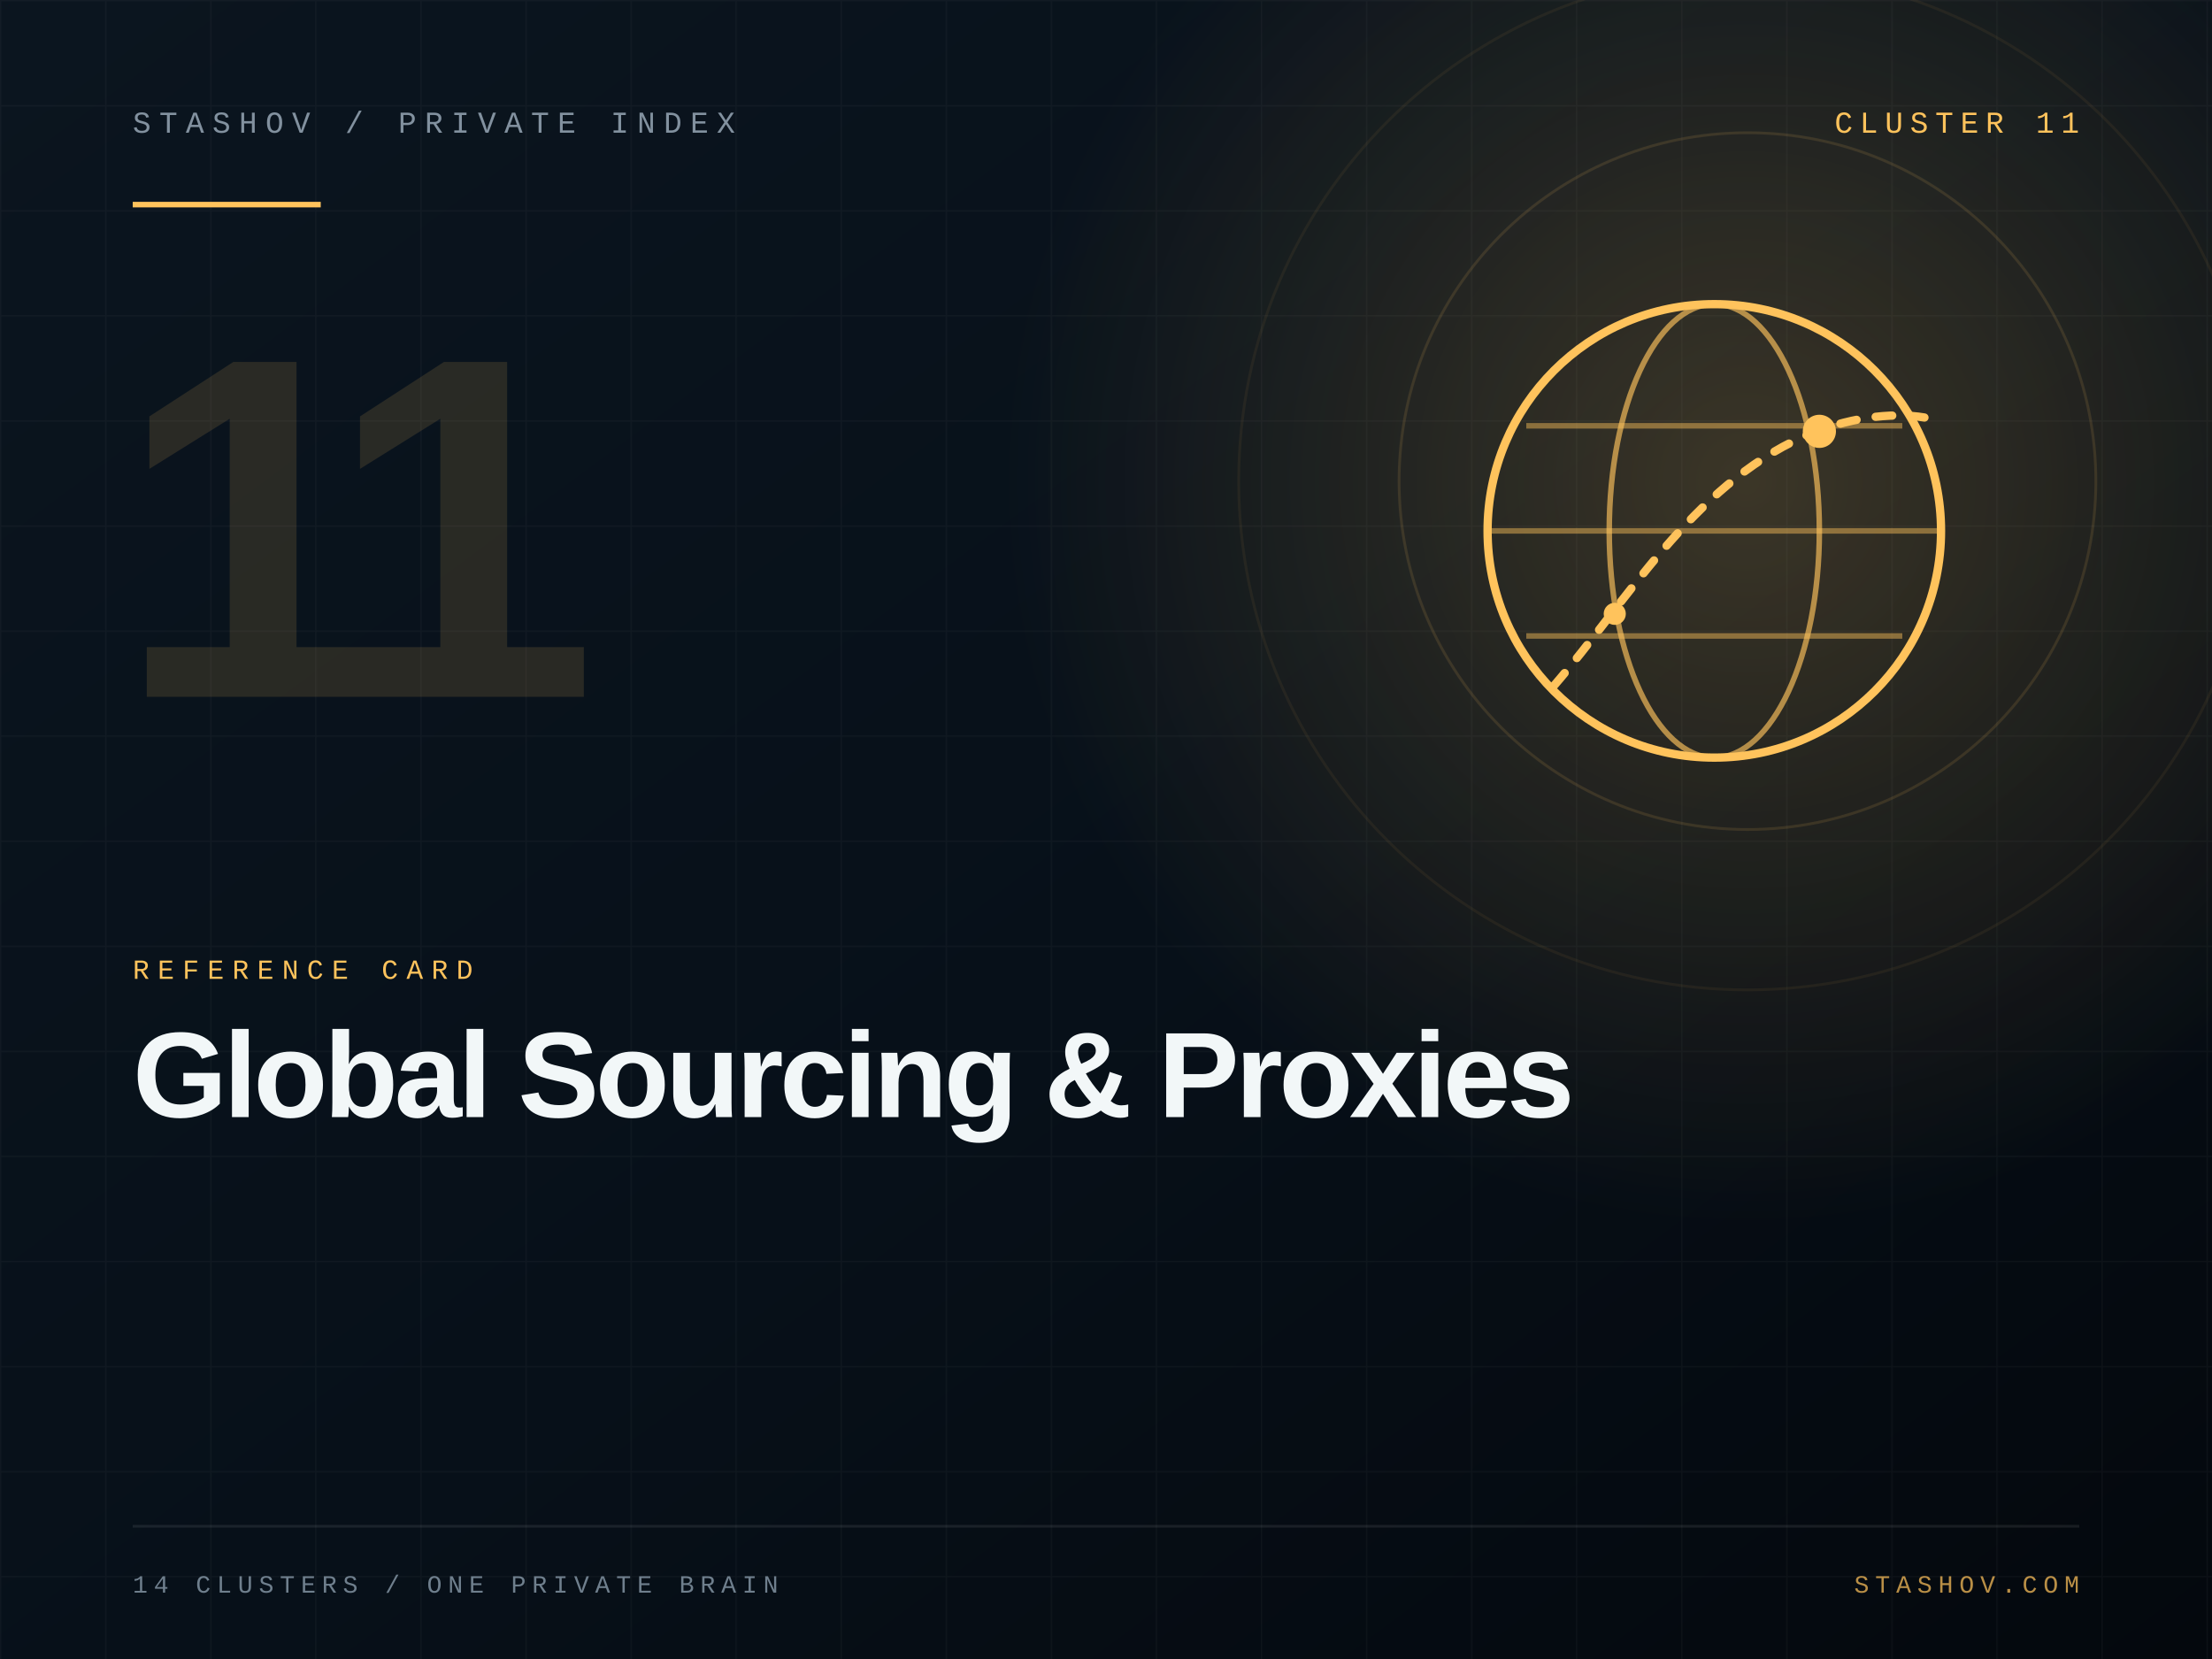
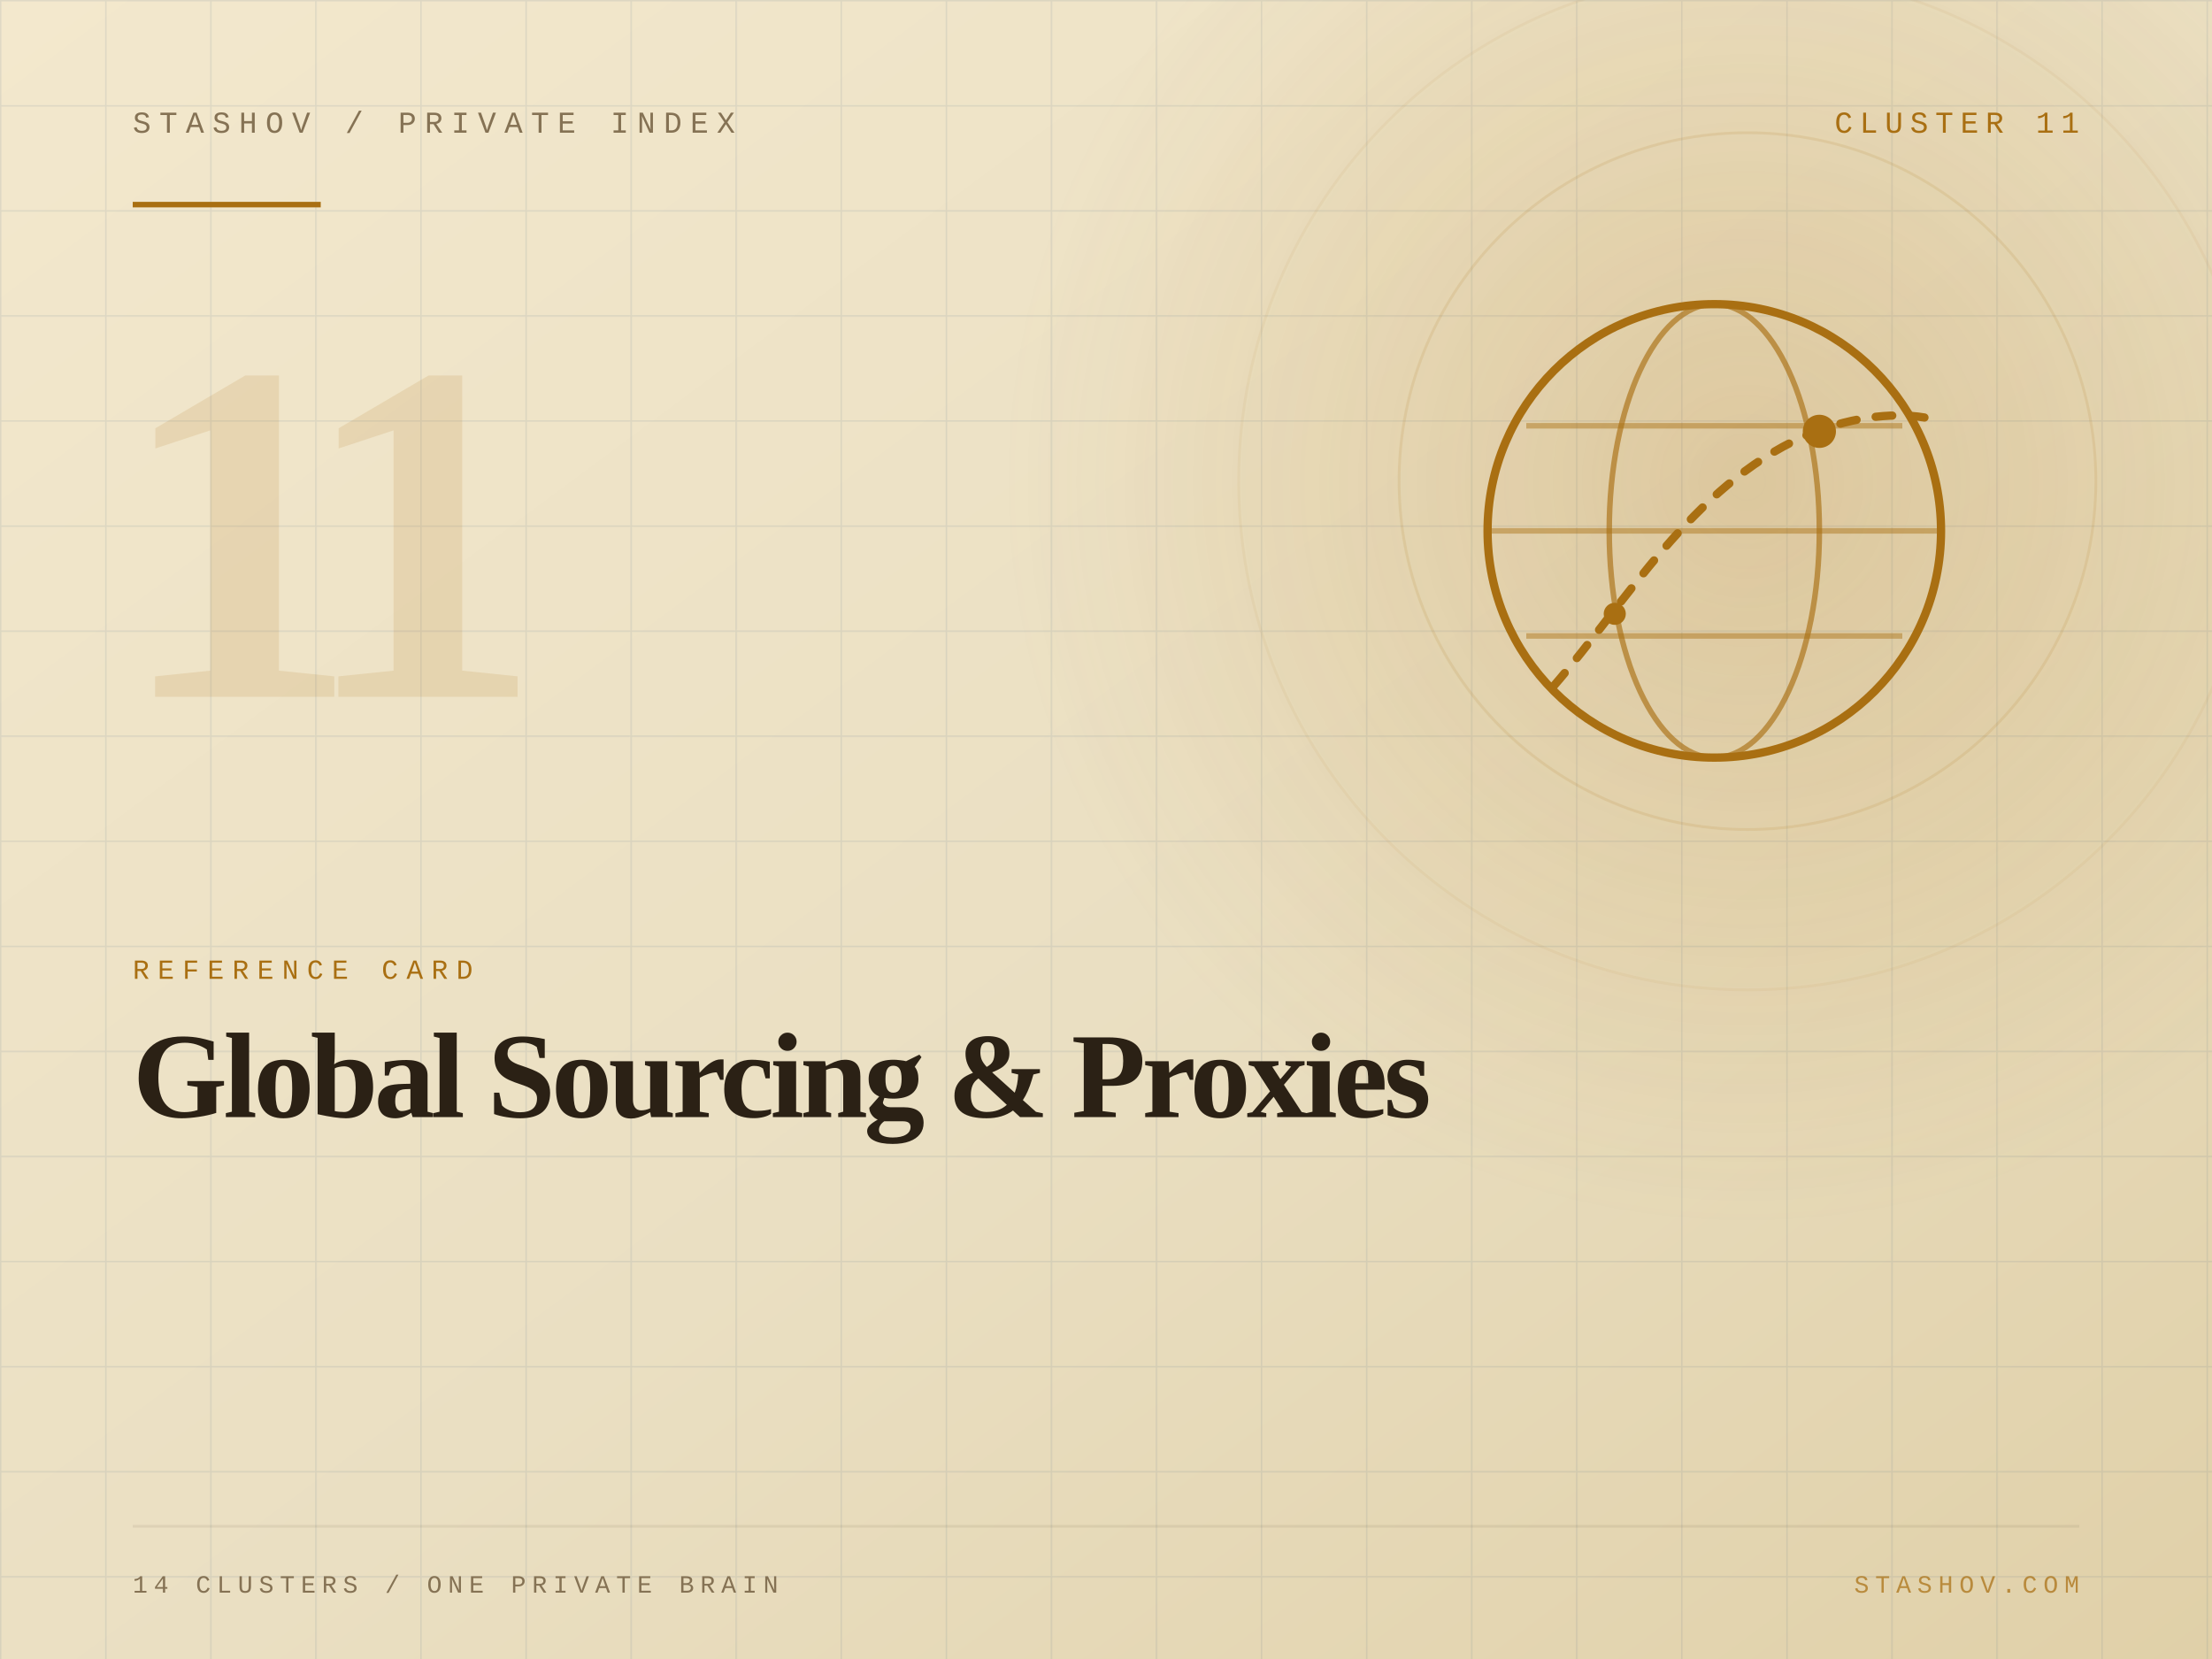
<svg xmlns="http://www.w3.org/2000/svg" width="800" height="600" viewBox="0 0 800 600" role="img" aria-label="Global Sourcing &amp; Proxies reference card">
  <defs>
    <linearGradient id="bg" x1="0" y1="0" x2="1" y2="1">
-       <stop offset="0" stop-color="#0b151f" />
-       <stop offset="0.55" stop-color="#071019" />
-       <stop offset="1" stop-color="#04080d" />
+       <stop offset="0" stop-color="#f3e8cd" />
+       <stop offset="0.55" stop-color="#eadfc2" />
+       <stop offset="1" stop-color="#e0d0a8" />
    </linearGradient>
    <radialGradient id="glow" cx="0.5" cy="0.5" r="0.5">
-       <stop offset="0" stop-color="#ffc35c" stop-opacity="0.3" />
-       <stop offset="1" stop-color="#ffc35c" stop-opacity="0" />
+       <stop offset="0" stop-color="#a96f12" stop-opacity="0.3" />
+       <stop offset="1" stop-color="#a96f12" stop-opacity="0" />
    </radialGradient>
    <pattern id="grid" width="38" height="38" patternUnits="userSpaceOnUse">
-       <path d="M38 0H0V38" fill="none" stroke="#ffffff" stroke-opacity="0.035" />
+       <path d="M38 0H0V38" fill="none" stroke="#31517e" stroke-opacity="0.10" />
    </pattern>
  </defs>
  <rect width="800" height="600" fill="url(#bg)" />
  <rect width="800" height="600" fill="url(#grid)" />
  <circle cx="632" cy="174" r="270" fill="url(#glow)" opacity="0.7" />
-   <circle cx="632" cy="174" r="126" fill="none" stroke="#ffc35c" stroke-opacity="0.12" stroke-width="1" />
-   <circle cx="632" cy="174" r="184" fill="none" stroke="#ffc35c" stroke-opacity="0.06" stroke-width="1" />
-   <path d="M48 74h68" stroke="#ffc35c" stroke-width="2" />
-   <text x="48" y="48" fill="#82919f" font-family="Consolas, 'Courier New', monospace" font-size="11" letter-spacing="3">STASHOV / PRIVATE INDEX</text>
-   <text x="752" y="48" text-anchor="end" fill="#ffc35c" font-family="Consolas, 'Courier New', monospace" font-size="11" letter-spacing="2.5">CLUSTER 11</text>
-   <text x="42" y="252" fill="#ffc35c" fill-opacity="0.13" font-family="'Segoe UI', Arial, sans-serif" font-size="176" font-weight="700" letter-spacing="-12">11</text>
+   <circle cx="632" cy="174" r="126" fill="none" stroke="#a96f12" stroke-opacity="0.12" stroke-width="1" />
+   <circle cx="632" cy="174" r="184" fill="none" stroke="#a96f12" stroke-opacity="0.06" stroke-width="1" />
+   <path d="M48 74h68" stroke="#a96f12" stroke-width="2" />
+   <text x="48" y="48" fill="#857254" font-family="Consolas, 'Courier New', monospace" font-size="11" letter-spacing="3">STASHOV / PRIVATE INDEX</text>
+   <text x="752" y="48" text-anchor="end" fill="#a96f12" font-family="Consolas, 'Courier New', monospace" font-size="11" letter-spacing="2.5">CLUSTER 11</text>
+   <text x="42" y="252" fill="#a96f12" fill-opacity="0.13" font-family="Georgia, 'Times New Roman', serif" font-size="176" font-weight="700" letter-spacing="-12">11</text>
  <g transform="translate(500 72)">
-     <circle cx="120" cy="120" r="82" fill="none" stroke="#ffc35c" stroke-width="3" />
-     <ellipse cx="120" cy="120" rx="38" ry="82" fill="none" stroke="#ffc35c" stroke-width="2" opacity="0.65" />
-     <path d="M38 120h164M52 82h136M52 158h136" stroke="#ffc35c" stroke-width="2" opacity="0.45" />
-     <path d="M62 176C88 146 112 104 152 86c16-7 32-9 44-7" fill="none" stroke="#ffc35c" stroke-width="3" stroke-dasharray="6 7" stroke-linecap="round" />
-     <circle cx="158" cy="84" r="6" fill="#ffc35c" />
-     <circle cx="84" cy="150" r="4" fill="#ffc35c" />
+     <circle cx="120" cy="120" r="82" fill="none" stroke="#a96f12" stroke-width="3" />
+     <ellipse cx="120" cy="120" rx="38" ry="82" fill="none" stroke="#a96f12" stroke-width="2" opacity="0.65" />
+     <path d="M38 120h164M52 82h136M52 158h136" stroke="#a96f12" stroke-width="2" opacity="0.45" />
+     <path d="M62 176C88 146 112 104 152 86c16-7 32-9 44-7" fill="none" stroke="#a96f12" stroke-width="3" stroke-dasharray="6 7" stroke-linecap="round" />
+     <circle cx="158" cy="84" r="6" fill="#a96f12" />
+     <circle cx="84" cy="150" r="4" fill="#a96f12" />
  </g>
-   <text x="48" y="354" fill="#ffc35c" font-family="Consolas, 'Courier New', monospace" font-size="10" letter-spacing="3">REFERENCE CARD</text>
-   <text x="48" y="404" fill="#f2f7f8" font-family="'Segoe UI', Arial, sans-serif" font-size="44" font-weight="600" letter-spacing="-1.4">
+   <text x="48" y="354" fill="#a96f12" font-family="Consolas, 'Courier New', monospace" font-size="10" letter-spacing="3">REFERENCE CARD</text>
+   <text x="48" y="404" fill="#2b2115" font-family="Georgia, 'Times New Roman', serif" font-size="44" font-weight="600" letter-spacing="-1.4">
    <tspan x="48" dy="0">Global Sourcing &amp; Proxies</tspan>
  </text>
-   <path d="M48 552h704" stroke="#ffffff" stroke-opacity="0.08" />
-   <text x="48" y="576" fill="#6f7f8d" font-family="Consolas, 'Courier New', monospace" font-size="9" letter-spacing="2.2">14 CLUSTERS / ONE PRIVATE BRAIN</text>
-   <text x="752" y="576" text-anchor="end" fill="#ffc35c" fill-opacity="0.72" font-family="Consolas, 'Courier New', monospace" font-size="9" letter-spacing="2.2">STASHOV.COM</text>
+   <path d="M48 552h704" stroke="#4a3823" stroke-opacity="0.08" />
+   <text x="48" y="576" fill="#857254" font-family="Consolas, 'Courier New', monospace" font-size="9" letter-spacing="2.2">14 CLUSTERS / ONE PRIVATE BRAIN</text>
+   <text x="752" y="576" text-anchor="end" fill="#a96f12" fill-opacity="0.72" font-family="Consolas, 'Courier New', monospace" font-size="9" letter-spacing="2.2">STASHOV.COM</text>
</svg>
